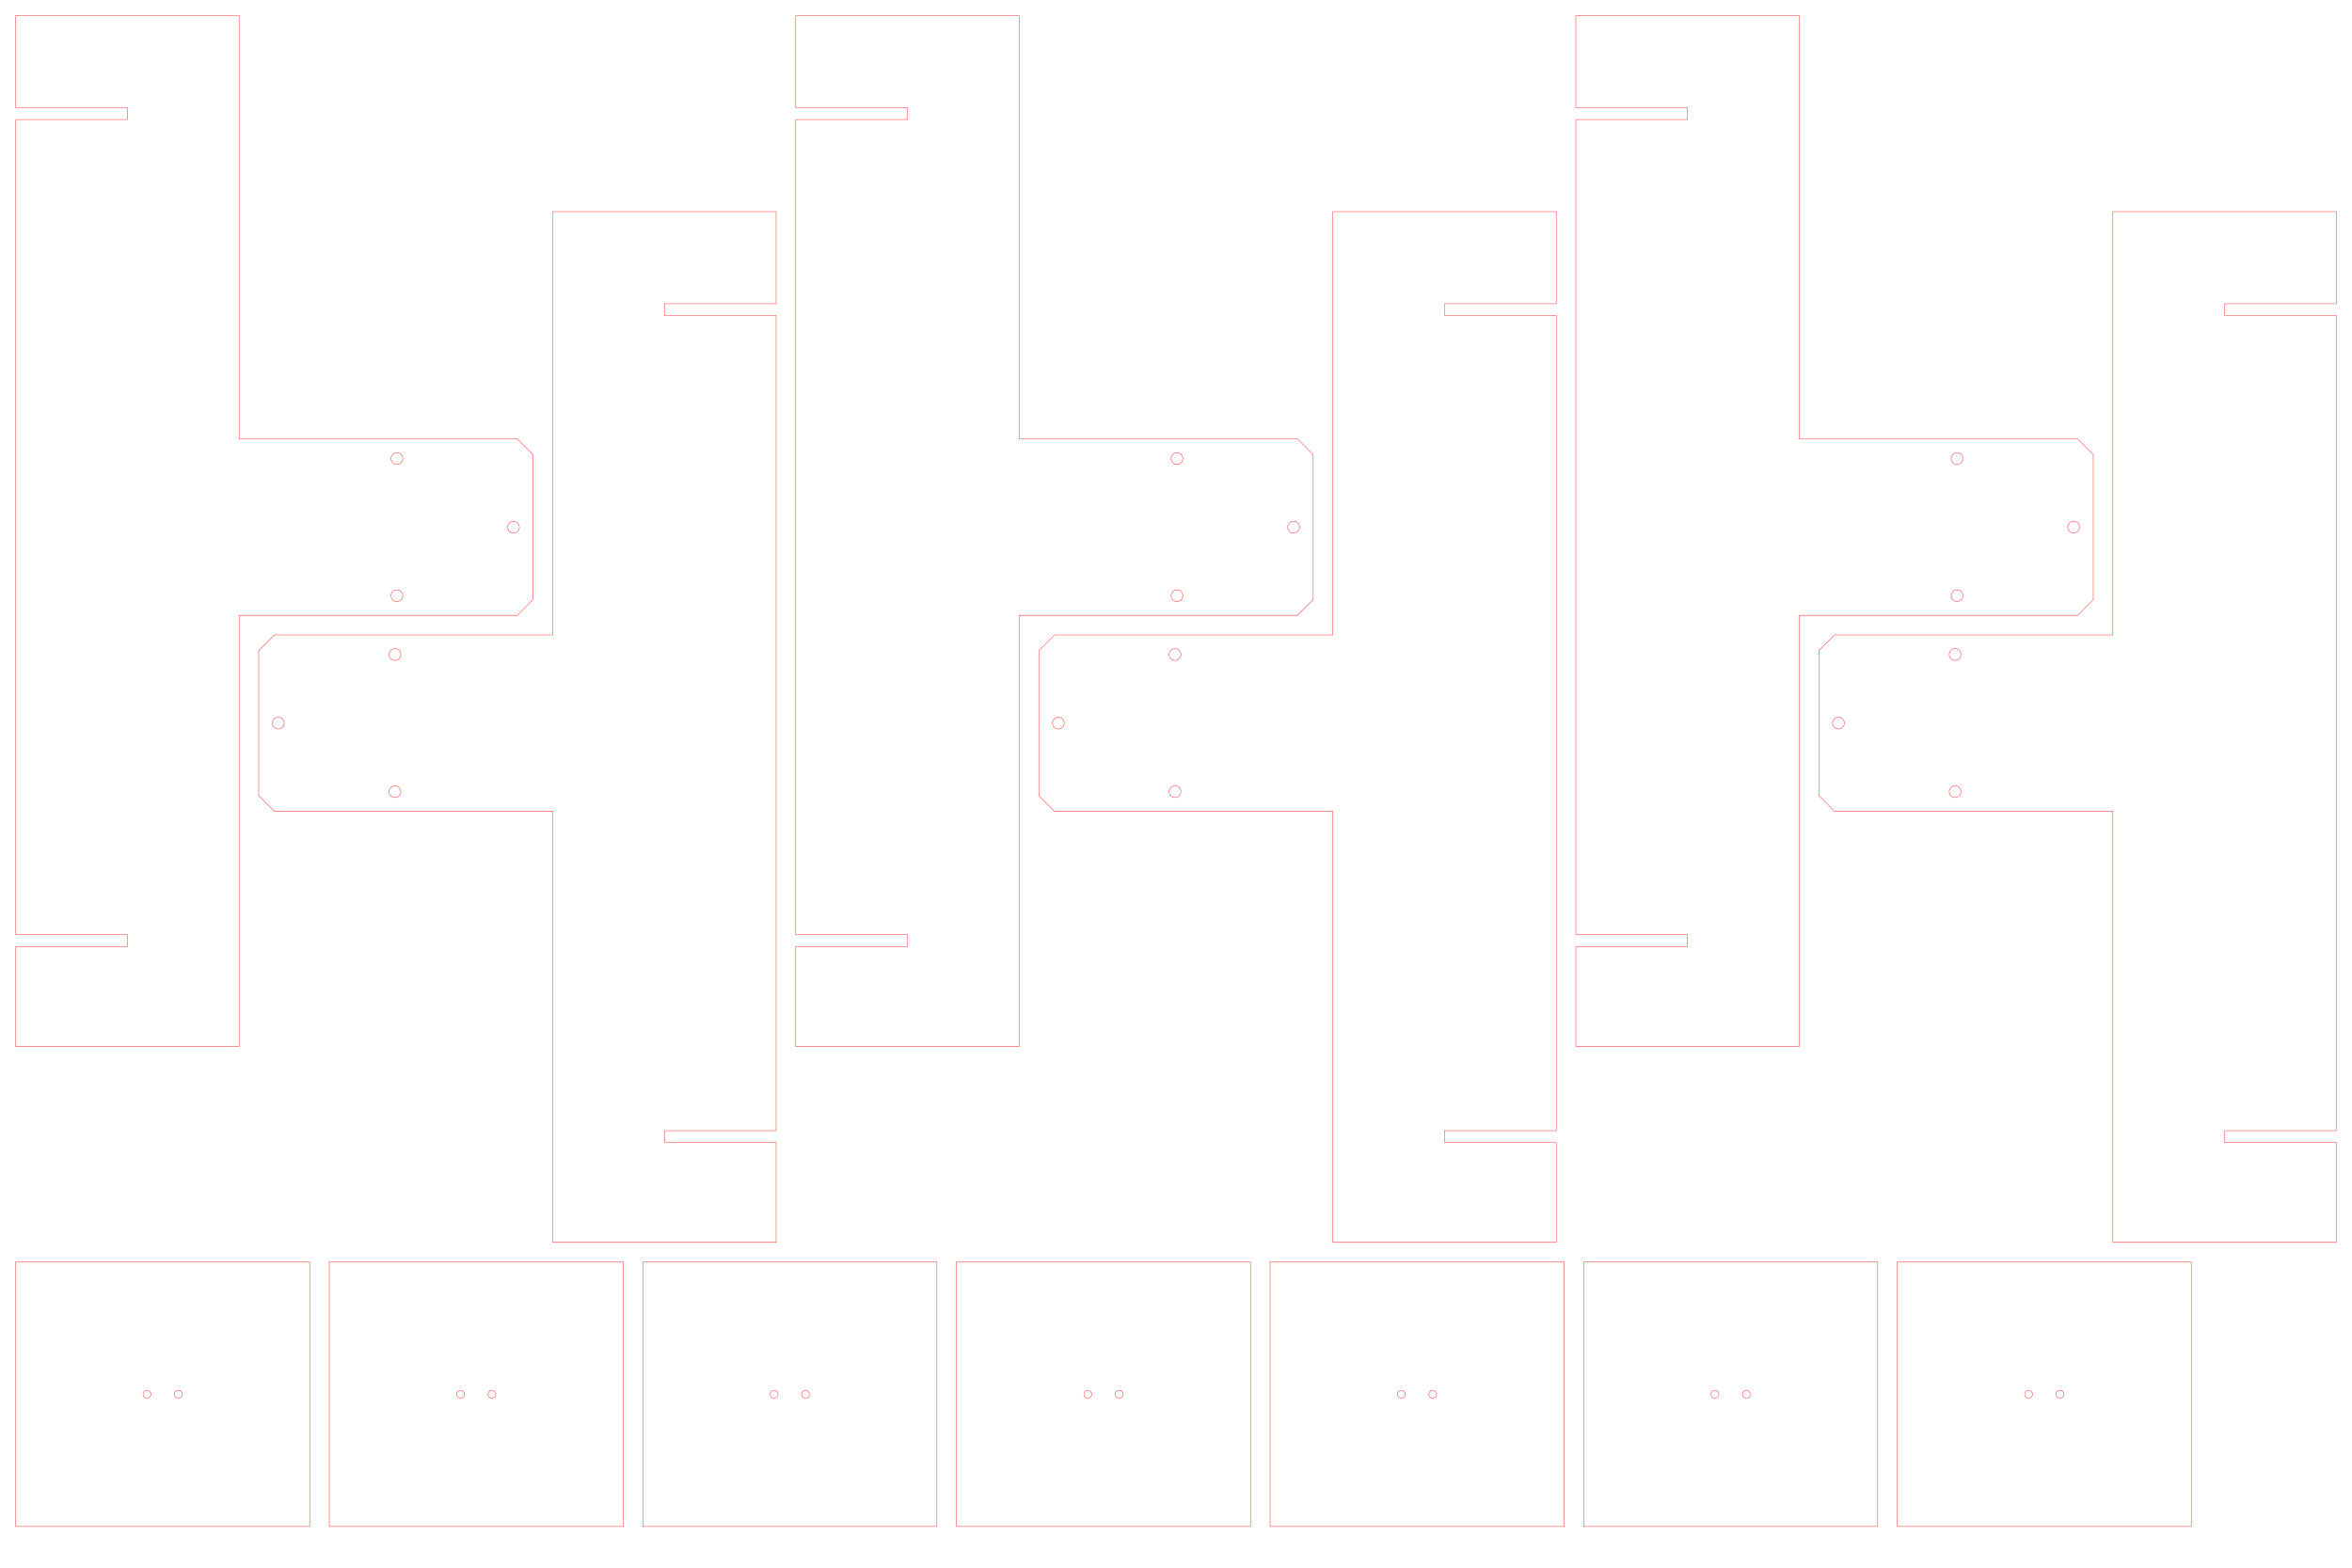
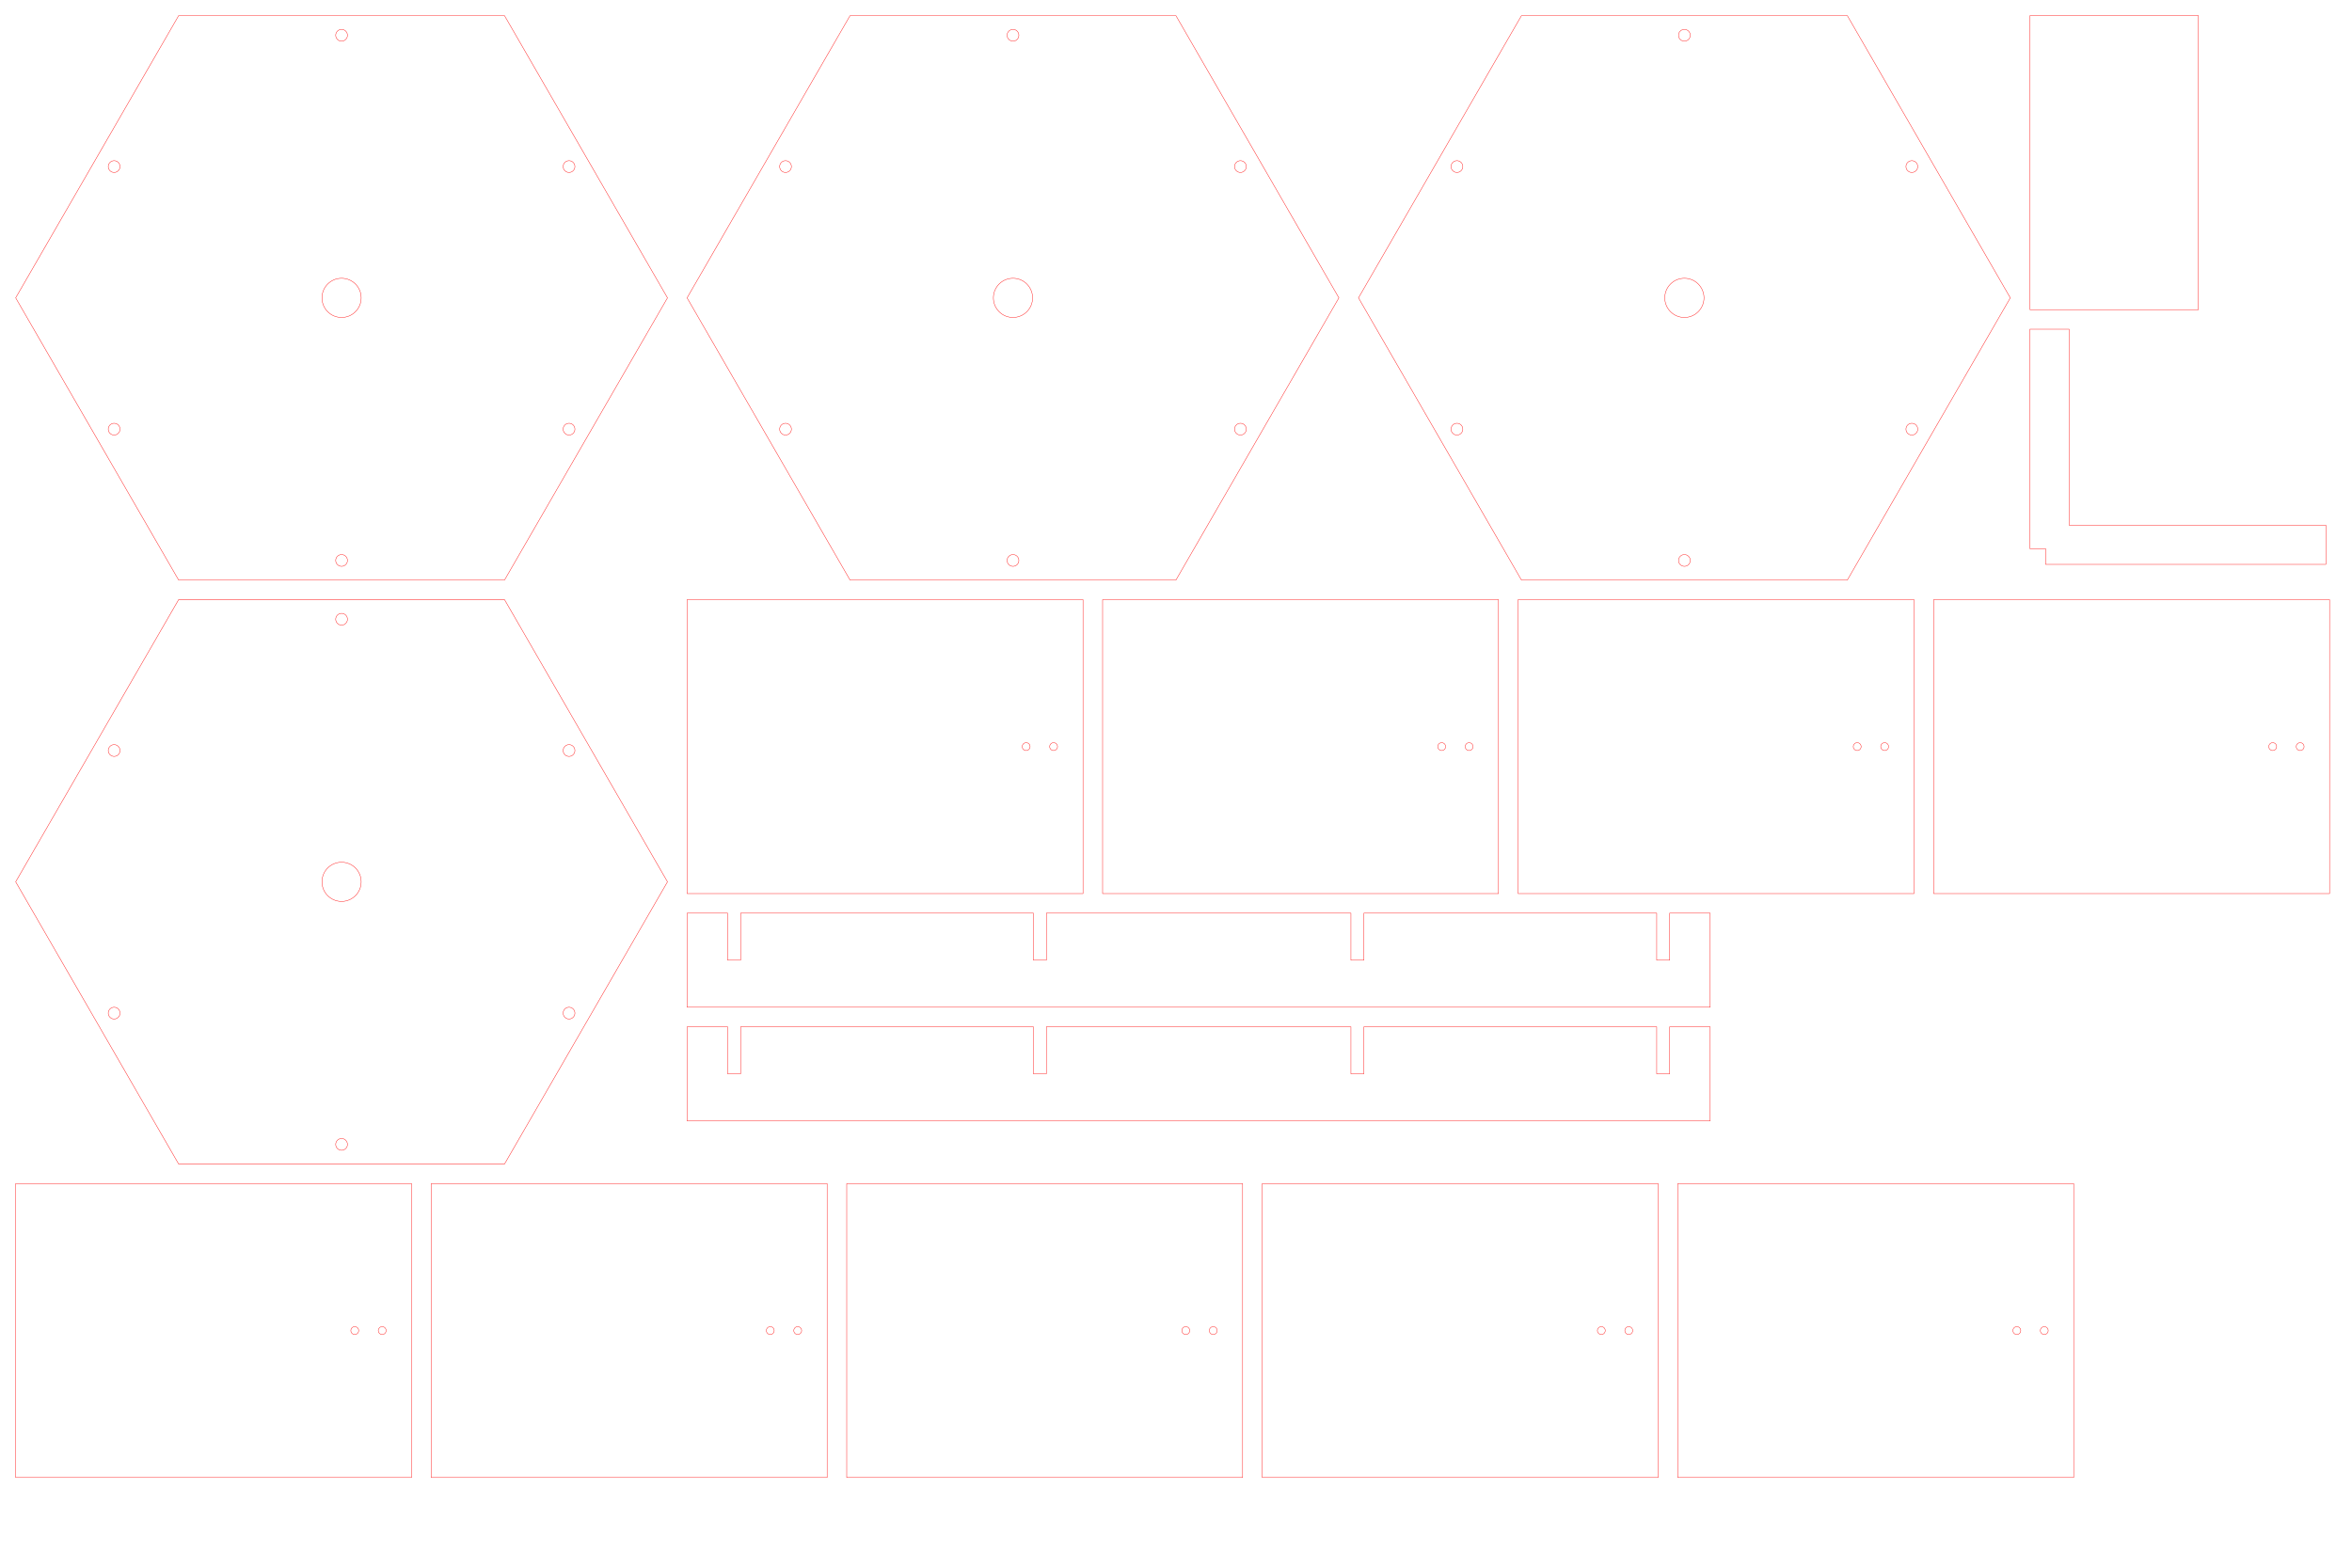
<svg xmlns="http://www.w3.org/2000/svg" width="600mm" height="400mm" viewBox="0 0 600 400">
  <g fill="none" stroke="#ff0000" stroke-width="0.1">
-     <path d="M 4.000,4.000 L 61.000,4.000 L 61.000,112.000 L 132.000,112.000 L 136.000,116.000 L 136.000,153.000 L 132.000,157.000 L 61.000,157.000 L 61.000,267.000 L 4.000,267.000 L 4.000,241.500 L 32.500,241.500 L 32.500,238.500 L 4.000,238.500 L 4.000,30.500 L 32.500,30.500 L 32.500,27.500 L 4.000,27.500 Z" />
-     <circle cx="101.250" cy="117.000" r="1.500" />
-     <circle cx="131.000" cy="134.500" r="1.500" />
-     <circle cx="101.250" cy="152.000" r="1.500" />
-     <path d="M 198.000,54.000 L 141.000,54.000 L 141.000,162.000 L 70.000,162.000 L 66.000,166.000 L 66.000,203.000 L 70.000,207.000 L 141.000,207.000 L 141.000,317.000 L 198.000,317.000 L 198.000,291.500 L 169.500,291.500 L 169.500,288.500 L 198.000,288.500 L 198.000,80.500 L 169.500,80.500 L 169.500,77.500 L 198.000,77.500 Z" />
-     <circle cx="100.750" cy="167.000" r="1.500" />
-     <circle cx="71.000" cy="184.500" r="1.500" />
-     <circle cx="100.750" cy="202.000" r="1.500" />
-     <path d="M 203.000,4.000 L 260.000,4.000 L 260.000,112.000 L 331.000,112.000 L 335.000,116.000 L 335.000,153.000 L 331.000,157.000 L 260.000,157.000 L 260.000,267.000 L 203.000,267.000 L 203.000,241.500 L 231.500,241.500 L 231.500,238.500 L 203.000,238.500 L 203.000,30.500 L 231.500,30.500 L 231.500,27.500 L 203.000,27.500 Z" />
-     <circle cx="300.250" cy="117.000" r="1.500" />
-     <circle cx="330.000" cy="134.500" r="1.500" />
-     <circle cx="300.250" cy="152.000" r="1.500" />
-     <path d="M 397.000,54.000 L 340.000,54.000 L 340.000,162.000 L 269.000,162.000 L 265.000,166.000 L 265.000,203.000 L 269.000,207.000 L 340.000,207.000 L 340.000,317.000 L 397.000,317.000 L 397.000,291.500 L 368.500,291.500 L 368.500,288.500 L 397.000,288.500 L 397.000,80.500 L 368.500,80.500 L 368.500,77.500 L 397.000,77.500 Z" />
-     <circle cx="299.750" cy="167.000" r="1.500" />
-     <circle cx="270.000" cy="184.500" r="1.500" />
-     <circle cx="299.750" cy="202.000" r="1.500" />
-     <path d="M 402.000,4.000 L 459.000,4.000 L 459.000,112.000 L 530.000,112.000 L 534.000,116.000 L 534.000,153.000 L 530.000,157.000 L 459.000,157.000 L 459.000,267.000 L 402.000,267.000 L 402.000,241.500 L 430.500,241.500 L 430.500,238.500 L 402.000,238.500 L 402.000,30.500 L 430.500,30.500 L 430.500,27.500 L 402.000,27.500 Z" />
-     <circle cx="499.250" cy="117.000" r="1.500" />
-     <circle cx="529.000" cy="134.500" r="1.500" />
-     <circle cx="499.250" cy="152.000" r="1.500" />
-     <path d="M 596.000,54.000 L 539.000,54.000 L 539.000,162.000 L 468.000,162.000 L 464.000,166.000 L 464.000,203.000 L 468.000,207.000 L 539.000,207.000 L 539.000,317.000 L 596.000,317.000 L 596.000,291.500 L 567.500,291.500 L 567.500,288.500 L 596.000,288.500 L 596.000,80.500 L 567.500,80.500 L 567.500,77.500 L 596.000,77.500 Z" />
-     <circle cx="498.750" cy="167.000" r="1.500" />
-     <circle cx="469.000" cy="184.500" r="1.500" />
-     <circle cx="498.750" cy="202.000" r="1.500" />
-     <path d="M 79.000,322.000 L 79.000,389.500 L 4.000,389.500 L 4.000,322.000 Z" />
-     <circle cx="45.500" cy="355.750" r="1.000" />
-     <circle cx="37.500" cy="355.750" r="1.000" />
-     <path d="M 159.000,322.000 L 159.000,389.500 L 84.000,389.500 L 84.000,322.000 Z" />
-     <circle cx="125.500" cy="355.750" r="1.000" />
-     <circle cx="117.500" cy="355.750" r="1.000" />
-     <path d="M 239.000,322.000 L 239.000,389.500 L 164.000,389.500 L 164.000,322.000 Z" />
-     <circle cx="205.500" cy="355.750" r="1.000" />
-     <circle cx="197.500" cy="355.750" r="1.000" />
-     <path d="M 319.000,322.000 L 319.000,389.500 L 244.000,389.500 L 244.000,322.000 Z" />
-     <circle cx="285.500" cy="355.750" r="1.000" />
-     <circle cx="277.500" cy="355.750" r="1.000" />
-     <path d="M 399.000,322.000 L 399.000,389.500 L 324.000,389.500 L 324.000,322.000 Z" />
-     <circle cx="365.500" cy="355.750" r="1.000" />
-     <circle cx="357.500" cy="355.750" r="1.000" />
-     <path d="M 479.000,322.000 L 479.000,389.500 L 404.000,389.500 L 404.000,322.000 Z" />
-     <circle cx="445.500" cy="355.750" r="1.000" />
-     <circle cx="437.500" cy="355.750" r="1.000" />
-     <path d="M 559.000,322.000 L 559.000,389.500 L 484.000,389.500 L 484.000,322.000 Z" />
-     <circle cx="525.500" cy="355.750" r="1.000" />
-     <circle cx="517.500" cy="355.750" r="1.000" />
+     <path d="M 170.277,76.000 L 128.708,148.000 L 45.569,148.000 L 4.000,76.000 L 45.569,4.000 L 128.708,4.000 Z" />
+     <circle cx="87.138" cy="76.000" r="5.000" />
+     <circle cx="145.162" cy="109.500" r="1.500" />
+     <circle cx="87.138" cy="143.000" r="1.500" />
+     <circle cx="29.115" cy="109.500" r="1.500" />
+     <circle cx="29.115" cy="42.500" r="1.500" />
+     <circle cx="87.138" cy="9.000" r="1.500" />
+     <circle cx="145.162" cy="42.500" r="1.500" />
+     <path d="M 341.554,76.000 L 299.985,148.000 L 216.846,148.000 L 175.277,76.000 L 216.846,4.000 L 299.985,4.000 Z" />
+     <circle cx="258.415" cy="76.000" r="5.000" />
+     <circle cx="316.439" cy="109.500" r="1.500" />
+     <circle cx="258.415" cy="143.000" r="1.500" />
+     <circle cx="200.392" cy="109.500" r="1.500" />
+     <circle cx="200.392" cy="42.500" r="1.500" />
+     <circle cx="258.415" cy="9.000" r="1.500" />
+     <circle cx="316.439" cy="42.500" r="1.500" />
+     <path d="M 512.831,76.000 L 471.261,148.000 L 388.123,148.000 L 346.554,76.000 L 388.123,4.000 L 471.261,4.000 Z" />
+     <circle cx="429.692" cy="76.000" r="5.000" />
+     <circle cx="487.716" cy="109.500" r="1.500" />
+     <circle cx="429.692" cy="143.000" r="1.500" />
+     <circle cx="371.668" cy="109.500" r="1.500" />
+     <circle cx="371.668" cy="42.500" r="1.500" />
+     <circle cx="429.692" cy="9.000" r="1.500" />
+     <circle cx="487.716" cy="42.500" r="1.500" />
+     <path d="M 517.831,4.000 L 560.831,4.000 L 560.831,79.000 L 517.831,79.000 Z" />
+     <path d="M 517.831,84.000 L 527.831,84.000 L 527.831,134.000 L 593.331,134.000 L 593.331,144.000 L 521.831,144.000 L 521.831,140.000 L 517.831,140.000 Z" />
+     <path d="M 170.277,225.000 L 128.708,297.000 L 45.569,297.000 L 4.000,225.000 L 45.569,153.000 L 128.708,153.000 Z" />
+     <circle cx="87.138" cy="225.000" r="5.000" />
+     <circle cx="145.162" cy="258.500" r="1.500" />
+     <circle cx="87.138" cy="292.000" r="1.500" />
+     <circle cx="29.115" cy="258.500" r="1.500" />
+     <circle cx="29.115" cy="191.500" r="1.500" />
+     <circle cx="87.138" cy="158.000" r="1.500" />
+     <circle cx="145.162" cy="191.500" r="1.500" />
+     <path d="M 175.277,153.000 L 276.277,153.000 L 276.277,228.000 L 175.277,228.000 Z" />
+     <circle cx="261.777" cy="190.500" r="1.000" />
+     <circle cx="268.777" cy="190.500" r="1.000" />
+     <path d="M 281.277,153.000 L 382.277,153.000 L 382.277,228.000 L 281.277,228.000 Z" />
+     <circle cx="367.777" cy="190.500" r="1.000" />
+     <circle cx="374.777" cy="190.500" r="1.000" />
+     <path d="M 387.277,153.000 L 488.277,153.000 L 488.277,228.000 L 387.277,228.000 Z" />
+     <circle cx="473.777" cy="190.500" r="1.000" />
+     <circle cx="480.777" cy="190.500" r="1.000" />
+     <path d="M 493.277,153.000 L 594.277,153.000 L 594.277,228.000 L 493.277,228.000 Z" />
+     <circle cx="579.777" cy="190.500" r="1.000" />
+     <circle cx="586.777" cy="190.500" r="1.000" />
+     <path d="M 175.277,233.000 L 185.627,233.000 L 185.627,245.000 L 188.927,245.000 L 188.927,233.000 L 263.627,233.000 L 263.627,245.000 L 266.927,245.000 L 266.927,233.000 L 344.627,233.000 L 344.627,245.000 L 347.927,245.000 L 347.927,233.000 L 422.627,233.000 L 422.627,245.000 L 425.927,245.000 L 425.927,233.000 L 436.277,233.000 L 436.277,257.000 L 175.277,257.000 Z" />
+     <path d="M 175.277,262.000 L 185.627,262.000 L 185.627,274.000 L 188.927,274.000 L 188.927,262.000 L 263.627,262.000 L 263.627,274.000 L 266.927,274.000 L 266.927,262.000 L 344.627,262.000 L 344.627,274.000 L 347.927,274.000 L 347.927,262.000 L 422.627,262.000 L 422.627,274.000 L 425.927,274.000 L 425.927,262.000 L 436.277,262.000 L 436.277,286.000 L 175.277,286.000 Z" />
+     <path d="M 4.000,302.000 L 105.000,302.000 L 105.000,377.000 L 4.000,377.000 Z" />
+     <circle cx="90.500" cy="339.500" r="1.000" />
+     <circle cx="97.500" cy="339.500" r="1.000" />
+     <path d="M 110.000,302.000 L 211.000,302.000 L 211.000,377.000 L 110.000,377.000 Z" />
+     <circle cx="196.500" cy="339.500" r="1.000" />
+     <circle cx="203.500" cy="339.500" r="1.000" />
+     <path d="M 216.000,302.000 L 317.000,302.000 L 317.000,377.000 L 216.000,377.000 Z" />
+     <circle cx="302.500" cy="339.500" r="1.000" />
+     <circle cx="309.500" cy="339.500" r="1.000" />
+     <path d="M 322.000,302.000 L 423.000,302.000 L 423.000,377.000 L 322.000,377.000 Z" />
+     <circle cx="408.500" cy="339.500" r="1.000" />
+     <circle cx="415.500" cy="339.500" r="1.000" />
+     <path d="M 428.000,302.000 L 529.000,302.000 L 529.000,377.000 L 428.000,377.000 Z" />
+     <circle cx="514.500" cy="339.500" r="1.000" />
+     <circle cx="521.500" cy="339.500" r="1.000" />
  </g>
</svg>
